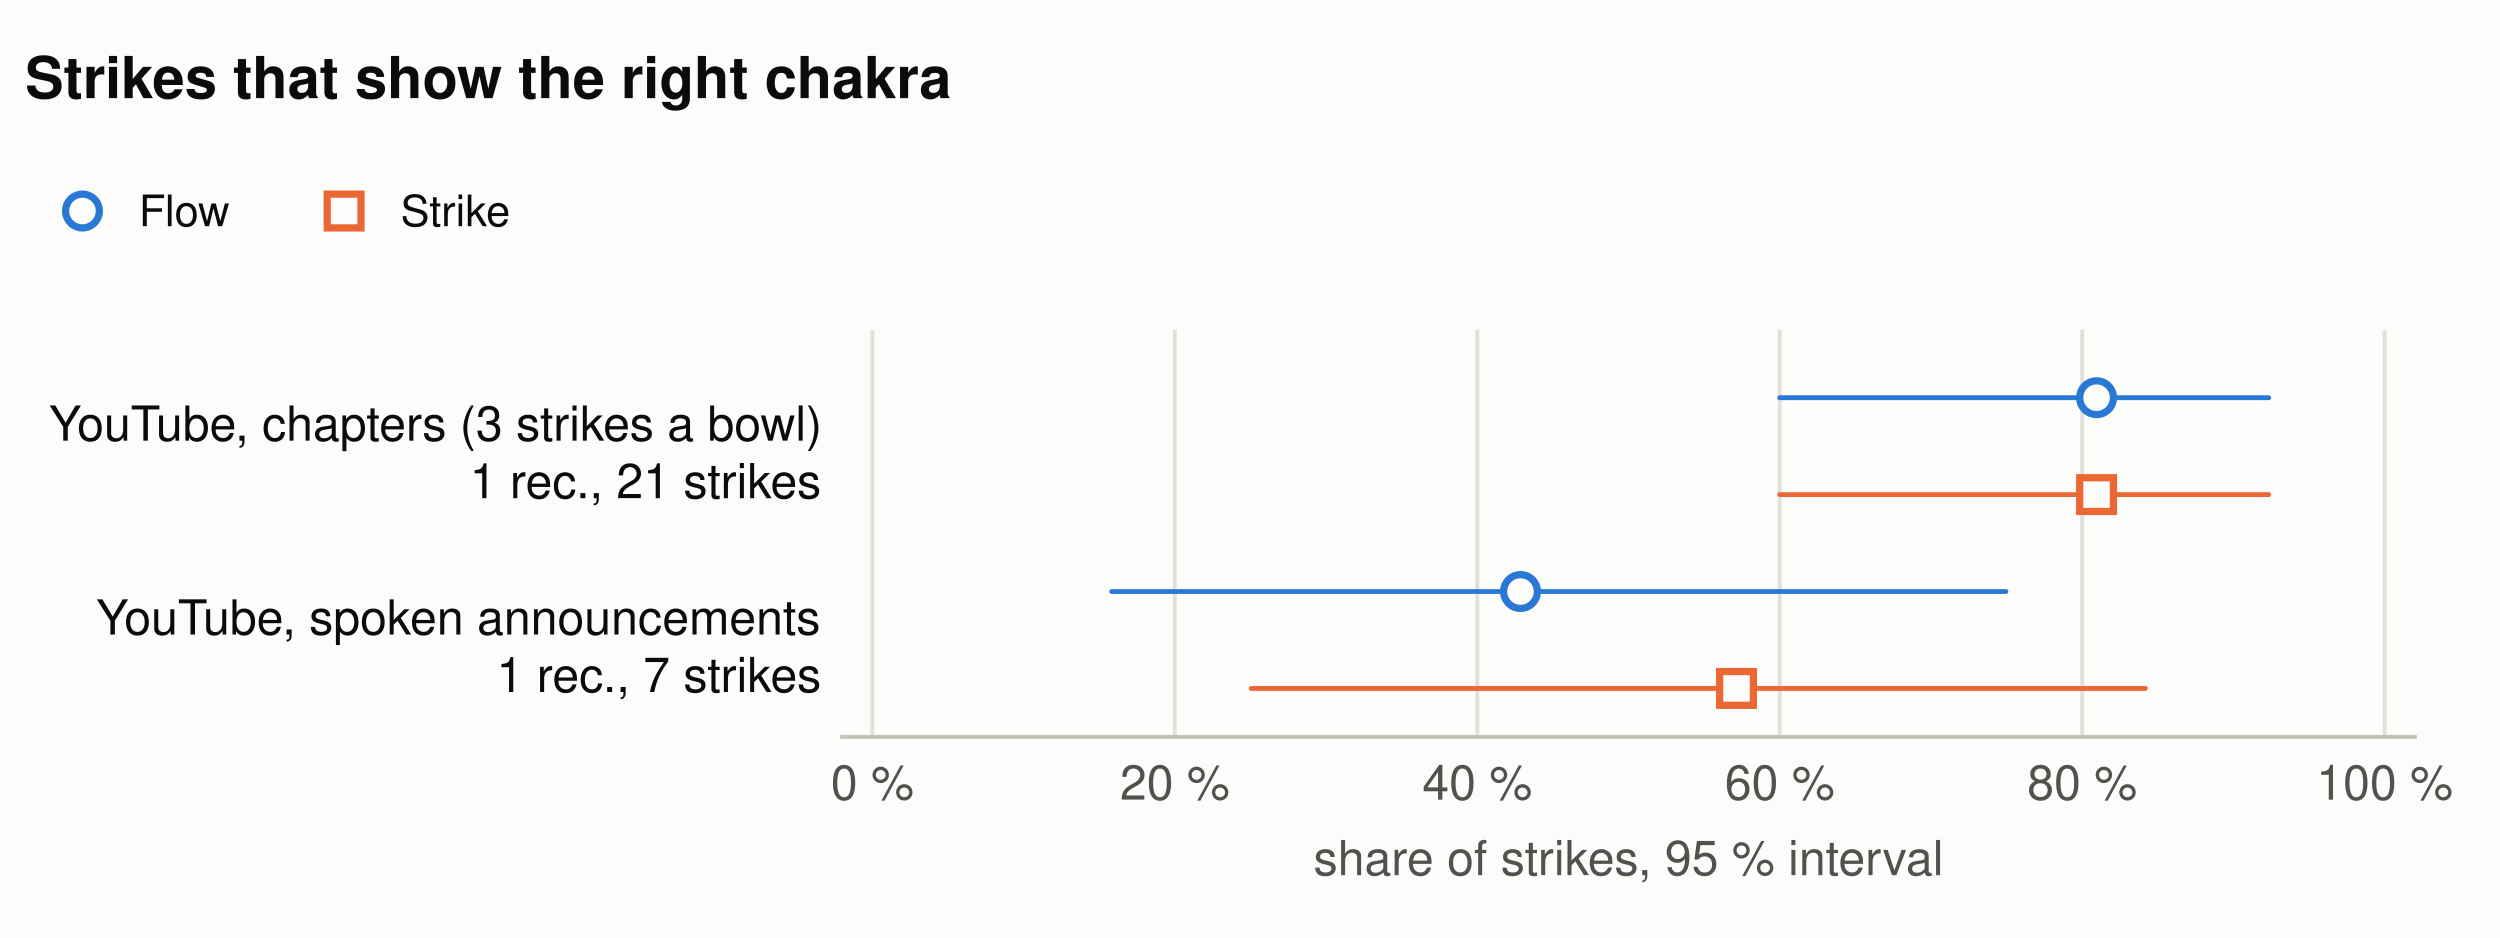
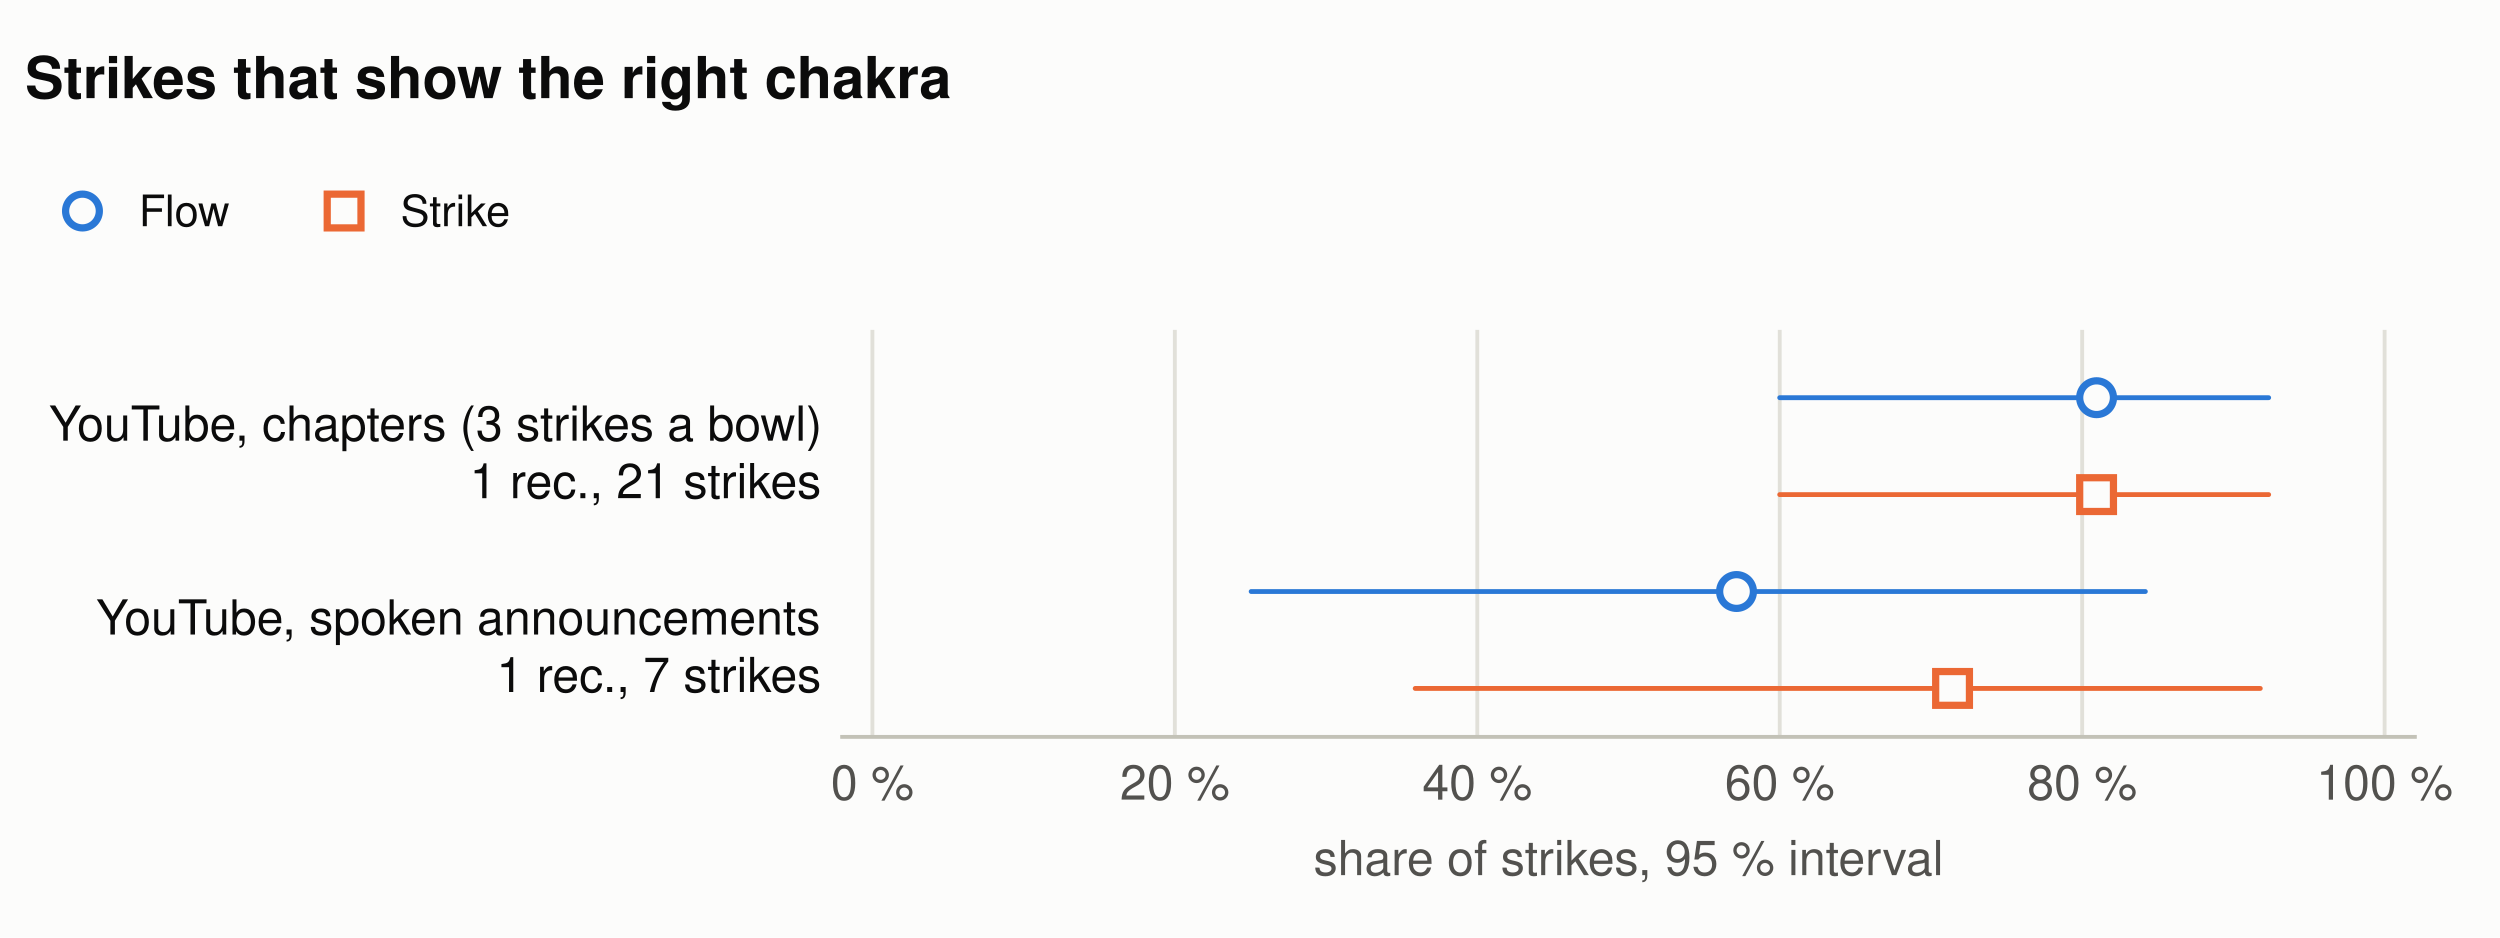
<svg xmlns="http://www.w3.org/2000/svg" xmlns:xlink="http://www.w3.org/1999/xlink" width="518.4pt" height="194.4pt" viewBox="0 0 518.4 194.4" version="1.1">
  <defs>
    <style type="text/css">*{stroke-linejoin: round; stroke-linecap: butt}</style>
  </defs>
  <g id="figure_1">
    <g id="patch_1">
      <path d="M 0 194.4  L 518.4 194.4  L 518.4 0  L 0 0  z " style="fill: #fcfcfb" />
    </g>
    <g id="axes_1">
      <g id="patch_2">
        <path d="M 174.629 152.8  L 500.746 152.8  L 500.746 68.4  L 174.629 68.4  z " style="fill: #fcfcfb" />
      </g>
      <g id="matplotlib.axis_1">
        <g id="xtick_1">
          <g id="line2d_1">
-             <path d="M 180.901 152.8  L 180.901 68.4  " clip-path="url(#p97deccace1)" style="fill: none; stroke: #e1e0d9; stroke-width: 0.8; stroke-linecap: square" />
+             <path d="M 180.901 152.8  L 180.901 68.4  " clip-path="url(#p4fb823c2c4)" style="fill: none; stroke: #e1e0d9; stroke-width: 0.8; stroke-linecap: square" />
          </g>
          <g id="line2d_2" />
          <g id="text_1">
            <text style="font-size: 10px; font-family: 'Helvetica Neue', 'Helvetica', 'Arial', 'DejaVu Sans'; text-anchor: middle; fill: #52514e" x="180.901" y="165.82" transform="rotate(-0 180.9009 165.82)">0 %</text>
          </g>
        </g>
        <g id="xtick_2">
          <g id="line2d_3">
-             <path d="M 243.616 152.8  L 243.616 68.4  " clip-path="url(#p97deccace1)" style="fill: none; stroke: #e1e0d9; stroke-width: 0.8; stroke-linecap: square" />
+             <path d="M 243.616 152.8  L 243.616 68.4  " clip-path="url(#p4fb823c2c4)" style="fill: none; stroke: #e1e0d9; stroke-width: 0.8; stroke-linecap: square" />
          </g>
          <g id="line2d_4" />
          <g id="text_2">
            <text style="font-size: 10px; font-family: 'Helvetica Neue', 'Helvetica', 'Arial', 'DejaVu Sans'; text-anchor: middle; fill: #52514e" x="243.616" y="165.82" transform="rotate(-0 243.6156 165.82)">20 %</text>
          </g>
        </g>
        <g id="xtick_3">
          <g id="line2d_5">
-             <path d="M 306.33 152.8  L 306.33 68.4  " clip-path="url(#p97deccace1)" style="fill: none; stroke: #e1e0d9; stroke-width: 0.8; stroke-linecap: square" />
+             <path d="M 306.33 152.8  L 306.33 68.4  " clip-path="url(#p4fb823c2c4)" style="fill: none; stroke: #e1e0d9; stroke-width: 0.8; stroke-linecap: square" />
          </g>
          <g id="line2d_6" />
          <g id="text_3">
            <text style="font-size: 10px; font-family: 'Helvetica Neue', 'Helvetica', 'Arial', 'DejaVu Sans'; text-anchor: middle; fill: #52514e" x="306.33" y="165.82" transform="rotate(-0 306.3304 165.82)">40 %</text>
          </g>
        </g>
        <g id="xtick_4">
          <g id="line2d_7">
-             <path d="M 369.045 152.8  L 369.045 68.4  " clip-path="url(#p97deccace1)" style="fill: none; stroke: #e1e0d9; stroke-width: 0.8; stroke-linecap: square" />
+             <path d="M 369.045 152.8  L 369.045 68.4  " clip-path="url(#p4fb823c2c4)" style="fill: none; stroke: #e1e0d9; stroke-width: 0.8; stroke-linecap: square" />
          </g>
          <g id="line2d_8" />
          <g id="text_4">
            <text style="font-size: 10px; font-family: 'Helvetica Neue', 'Helvetica', 'Arial', 'DejaVu Sans'; text-anchor: middle; fill: #52514e" x="369.045" y="165.82" transform="rotate(-0 369.0451 165.82)">60 %</text>
          </g>
        </g>
        <g id="xtick_5">
          <g id="line2d_9">
-             <path d="M 431.76 152.8  L 431.76 68.4  " clip-path="url(#p97deccace1)" style="fill: none; stroke: #e1e0d9; stroke-width: 0.8; stroke-linecap: square" />
+             <path d="M 431.76 152.8  L 431.76 68.4  " clip-path="url(#p4fb823c2c4)" style="fill: none; stroke: #e1e0d9; stroke-width: 0.8; stroke-linecap: square" />
          </g>
          <g id="line2d_10" />
          <g id="text_5">
            <text style="font-size: 10px; font-family: 'Helvetica Neue', 'Helvetica', 'Arial', 'DejaVu Sans'; text-anchor: middle; fill: #52514e" x="431.76" y="165.82" transform="rotate(-0 431.7599 165.82)">80 %</text>
          </g>
        </g>
        <g id="xtick_6">
          <g id="line2d_11">
-             <path d="M 494.475 152.8  L 494.475 68.4  " clip-path="url(#p97deccace1)" style="fill: none; stroke: #e1e0d9; stroke-width: 0.8; stroke-linecap: square" />
+             <path d="M 494.475 152.8  L 494.475 68.4  " clip-path="url(#p4fb823c2c4)" style="fill: none; stroke: #e1e0d9; stroke-width: 0.8; stroke-linecap: square" />
          </g>
          <g id="line2d_12" />
          <g id="text_6">
            <text style="font-size: 10px; font-family: 'Helvetica Neue', 'Helvetica', 'Arial', 'DejaVu Sans'; text-anchor: middle; fill: #52514e" x="494.475" y="165.82" transform="rotate(-0 494.4747 165.82)">100 %</text>
          </g>
        </g>
        <g id="text_7">
          <text style="font-size: 10px; font-family: 'Helvetica Neue', 'Helvetica', 'Arial', 'DejaVu Sans'; text-anchor: middle; fill: #52514e" x="337.688" y="181.47" transform="rotate(-0 337.6878 181.47)">share of strikes, 95 % interval</text>
        </g>
      </g>
      <g id="matplotlib.axis_2">
        <g id="ytick_1">
          <g id="line2d_13" />
          <g id="text_8">
            <text style="font-size: 10px; font-family: 'Helvetica Neue', 'Helvetica', 'Arial', 'DejaVu Sans'; fill: #0b0b0b" transform="translate(10.17938 91.37929)">YouTube, chapters (3 strikes a bowl)</text>
            <text style="font-size: 10px; font-family: 'Helvetica Neue', 'Helvetica', 'Arial', 'DejaVu Sans'; fill: #0b0b0b" transform="translate(97.40125 103.3093)">1 rec., 21 strikes</text>
          </g>
        </g>
        <g id="ytick_2">
          <g id="line2d_14" />
          <g id="text_9">
            <text style="font-size: 10px; font-family: 'Helvetica Neue', 'Helvetica', 'Arial', 'DejaVu Sans'; fill: #0b0b0b" transform="translate(19.95125 131.5698)">YouTube, spoken announcements</text>
            <text style="font-size: 10px; font-family: 'Helvetica Neue', 'Helvetica', 'Arial', 'DejaVu Sans'; fill: #0b0b0b" transform="translate(102.9606 143.4998)">1 rec., 7 strikes</text>
          </g>
        </g>
      </g>
      <g id="line2d_15">
-         <path d="M 369.042 82.467  L 470.432 82.467  " clip-path="url(#p97deccace1)" style="fill: none; stroke: #2a78d6; stroke-linecap: round" />
+         <path d="M 369.042 82.467  L 470.432 82.467  " clip-path="url(#p4fb823c2c4)" style="fill: none; stroke: #2a78d6; stroke-linecap: round" />
      </g>
      <g id="line2d_16">
-         <path d="M 230.514 122.657  L 415.939 122.657  " clip-path="url(#p97deccace1)" style="fill: none; stroke: #2a78d6; stroke-linecap: round" />
+         <path d="M 259.437 122.657  L 444.862 122.657  " clip-path="url(#p4fb823c2c4)" style="fill: none; stroke: #2a78d6; stroke-linecap: round" />
      </g>
      <g id="line2d_17">
-         <path d="M 369.042 102.562  L 470.432 102.562  " clip-path="url(#p97deccace1)" style="fill: none; stroke: #eb6834; stroke-linecap: round" />
+         <path d="M 369.042 102.562  L 470.432 102.562  " clip-path="url(#p4fb823c2c4)" style="fill: none; stroke: #eb6834; stroke-linecap: round" />
      </g>
      <g id="line2d_18">
-         <path d="M 259.437 142.752  L 444.862 142.752  " clip-path="url(#p97deccace1)" style="fill: none; stroke: #eb6834; stroke-linecap: round" />
+         <path d="M 293.452 142.752  L 468.694 142.752  " clip-path="url(#p4fb823c2c4)" style="fill: none; stroke: #eb6834; stroke-linecap: round" />
      </g>
      <g id="patch_3">
        <path d="M 174.629 152.8  L 500.746 152.8  " style="fill: none; stroke: #c3c2b7; stroke-width: 0.8; stroke-linejoin: miter; stroke-linecap: square" />
      </g>
      <g id="line2d_19">
        <defs>
-           <path id="ma5da7e9263" d="M 0 3.5  C 0.928 3.5 1.819 3.131 2.475 2.475  C 3.131 1.819 3.5 0.928 3.5 0  C 3.5 -0.928 3.131 -1.819 2.475 -2.475  C 1.819 -3.131 0.928 -3.5 0 -3.5  C -0.928 -3.5 -1.819 -3.131 -2.475 -2.475  C -3.131 -1.819 -3.5 -0.928 -3.5 0  C -3.5 0.928 -3.131 1.819 -2.475 2.475  C -1.819 3.131 -0.928 3.5 0 3.5  z " style="stroke: #2a78d6; stroke-width: 1.5" />
+           <path id="md4ba5182ee" d="M 0 3.5  C 0.928 3.5 1.819 3.131 2.475 2.475  C 3.131 1.819 3.5 0.928 3.5 0  C 3.5 -0.928 3.131 -1.819 2.475 -2.475  C 1.819 -3.131 0.928 -3.5 0 -3.5  C -0.928 -3.5 -1.819 -3.131 -2.475 -2.475  C -3.131 -1.819 -3.5 -0.928 -3.5 0  C -3.5 0.928 -3.131 1.819 -2.475 2.475  C -1.819 3.131 -0.928 3.5 0 3.5  z " style="stroke: #2a78d6; stroke-width: 1.5" />
        </defs>
-         <g clip-path="url(#p97deccace1)">
-           <use xlink:href="#ma5da7e9263" x="434.746" y="82.467" style="fill: #fcfcfb; stroke: #2a78d6; stroke-width: 1.5" />
+         <g clip-path="url(#p4fb823c2c4)">
+           <use xlink:href="#md4ba5182ee" x="434.746" y="82.467" style="fill: #fcfcfb; stroke: #2a78d6; stroke-width: 1.5" />
        </g>
      </g>
      <g id="line2d_20">
-         <g clip-path="url(#p97deccace1)">
-           <use xlink:href="#ma5da7e9263" x="315.29" y="122.657" style="fill: #fcfcfb; stroke: #2a78d6; stroke-width: 1.5" />
+         <g clip-path="url(#p4fb823c2c4)">
+           <use xlink:href="#md4ba5182ee" x="360.086" y="122.657" style="fill: #fcfcfb; stroke: #2a78d6; stroke-width: 1.5" />
        </g>
      </g>
      <g id="line2d_21">
        <defs>
-           <path id="m4536a519e3" d="M -3.5 3.5  L 3.5 3.5  L 3.5 -3.5  L -3.5 -3.5  z " style="stroke: #eb6834; stroke-width: 1.5; stroke-linejoin: miter" />
+           <path id="m2dd95a78cc" d="M -3.5 3.5  L 3.5 3.5  L 3.5 -3.5  L -3.5 -3.5  z " style="stroke: #eb6834; stroke-width: 1.5; stroke-linejoin: miter" />
        </defs>
-         <g clip-path="url(#p97deccace1)">
-           <use xlink:href="#m4536a519e3" x="434.746" y="102.562" style="fill: #fcfcfb; stroke: #eb6834; stroke-width: 1.5; stroke-linejoin: miter" />
+         <g clip-path="url(#p4fb823c2c4)">
+           <use xlink:href="#m2dd95a78cc" x="434.746" y="102.562" style="fill: #fcfcfb; stroke: #eb6834; stroke-width: 1.5; stroke-linejoin: miter" />
        </g>
      </g>
      <g id="line2d_22">
-         <g clip-path="url(#p97deccace1)">
-           <use xlink:href="#m4536a519e3" x="360.086" y="142.752" style="fill: #fcfcfb; stroke: #eb6834; stroke-width: 1.5; stroke-linejoin: miter" />
+         <g clip-path="url(#p4fb823c2c4)">
+           <use xlink:href="#m2dd95a78cc" x="404.882" y="142.752" style="fill: #fcfcfb; stroke: #eb6834; stroke-width: 1.5; stroke-linejoin: miter" />
        </g>
      </g>
    </g>
    <g id="text_10">
      <text style="font-weight: 700; font-size: 12px; font-family: 'Helvetica Neue', 'Helvetica', 'Arial', 'DejaVu Sans'; text-anchor: start; fill: #0b0b0b" x="5.184" y="20.34" transform="rotate(-0 5.184 20.34)">Strikes that show the right chakra</text>
    </g>
    <g id="legend_1">
      <g id="line2d_23">
        <g>
-           <use xlink:href="#ma5da7e9263" x="17.1" y="43.758" style="fill: #fcfcfb; stroke: #2a78d6; stroke-width: 1.5" />
+           <use xlink:href="#md4ba5182ee" x="17.1" y="43.758" style="fill: #fcfcfb; stroke: #2a78d6; stroke-width: 1.5" />
        </g>
      </g>
      <g id="text_11">
        <text style="font-size: 9px; font-family: 'Helvetica Neue', 'Helvetica', 'Arial', 'DejaVu Sans'; text-anchor: start; fill: #0b0b0b" x="28.8" y="46.908" transform="rotate(-0 28.8 46.908)">Flow</text>
      </g>
      <g id="line2d_24">
        <g>
-           <use xlink:href="#m4536a519e3" x="71.353" y="43.758" style="fill: #fcfcfb; stroke: #eb6834; stroke-width: 1.5; stroke-linejoin: miter" />
+           <use xlink:href="#m2dd95a78cc" x="71.353" y="43.758" style="fill: #fcfcfb; stroke: #eb6834; stroke-width: 1.5; stroke-linejoin: miter" />
        </g>
      </g>
      <g id="text_12">
        <text style="font-size: 9px; font-family: 'Helvetica Neue', 'Helvetica', 'Arial', 'DejaVu Sans'; text-anchor: start; fill: #0b0b0b" x="83.053" y="46.908" transform="rotate(-0 83.05312 46.908)">Strike</text>
      </g>
    </g>
  </g>
  <defs>
-     <clipPath id="p97deccace1">
+     <clipPath id="p4fb823c2c4">
      <rect x="174.629" y="68.4" width="326.117" height="84.4" />
    </clipPath>
  </defs>
</svg>
